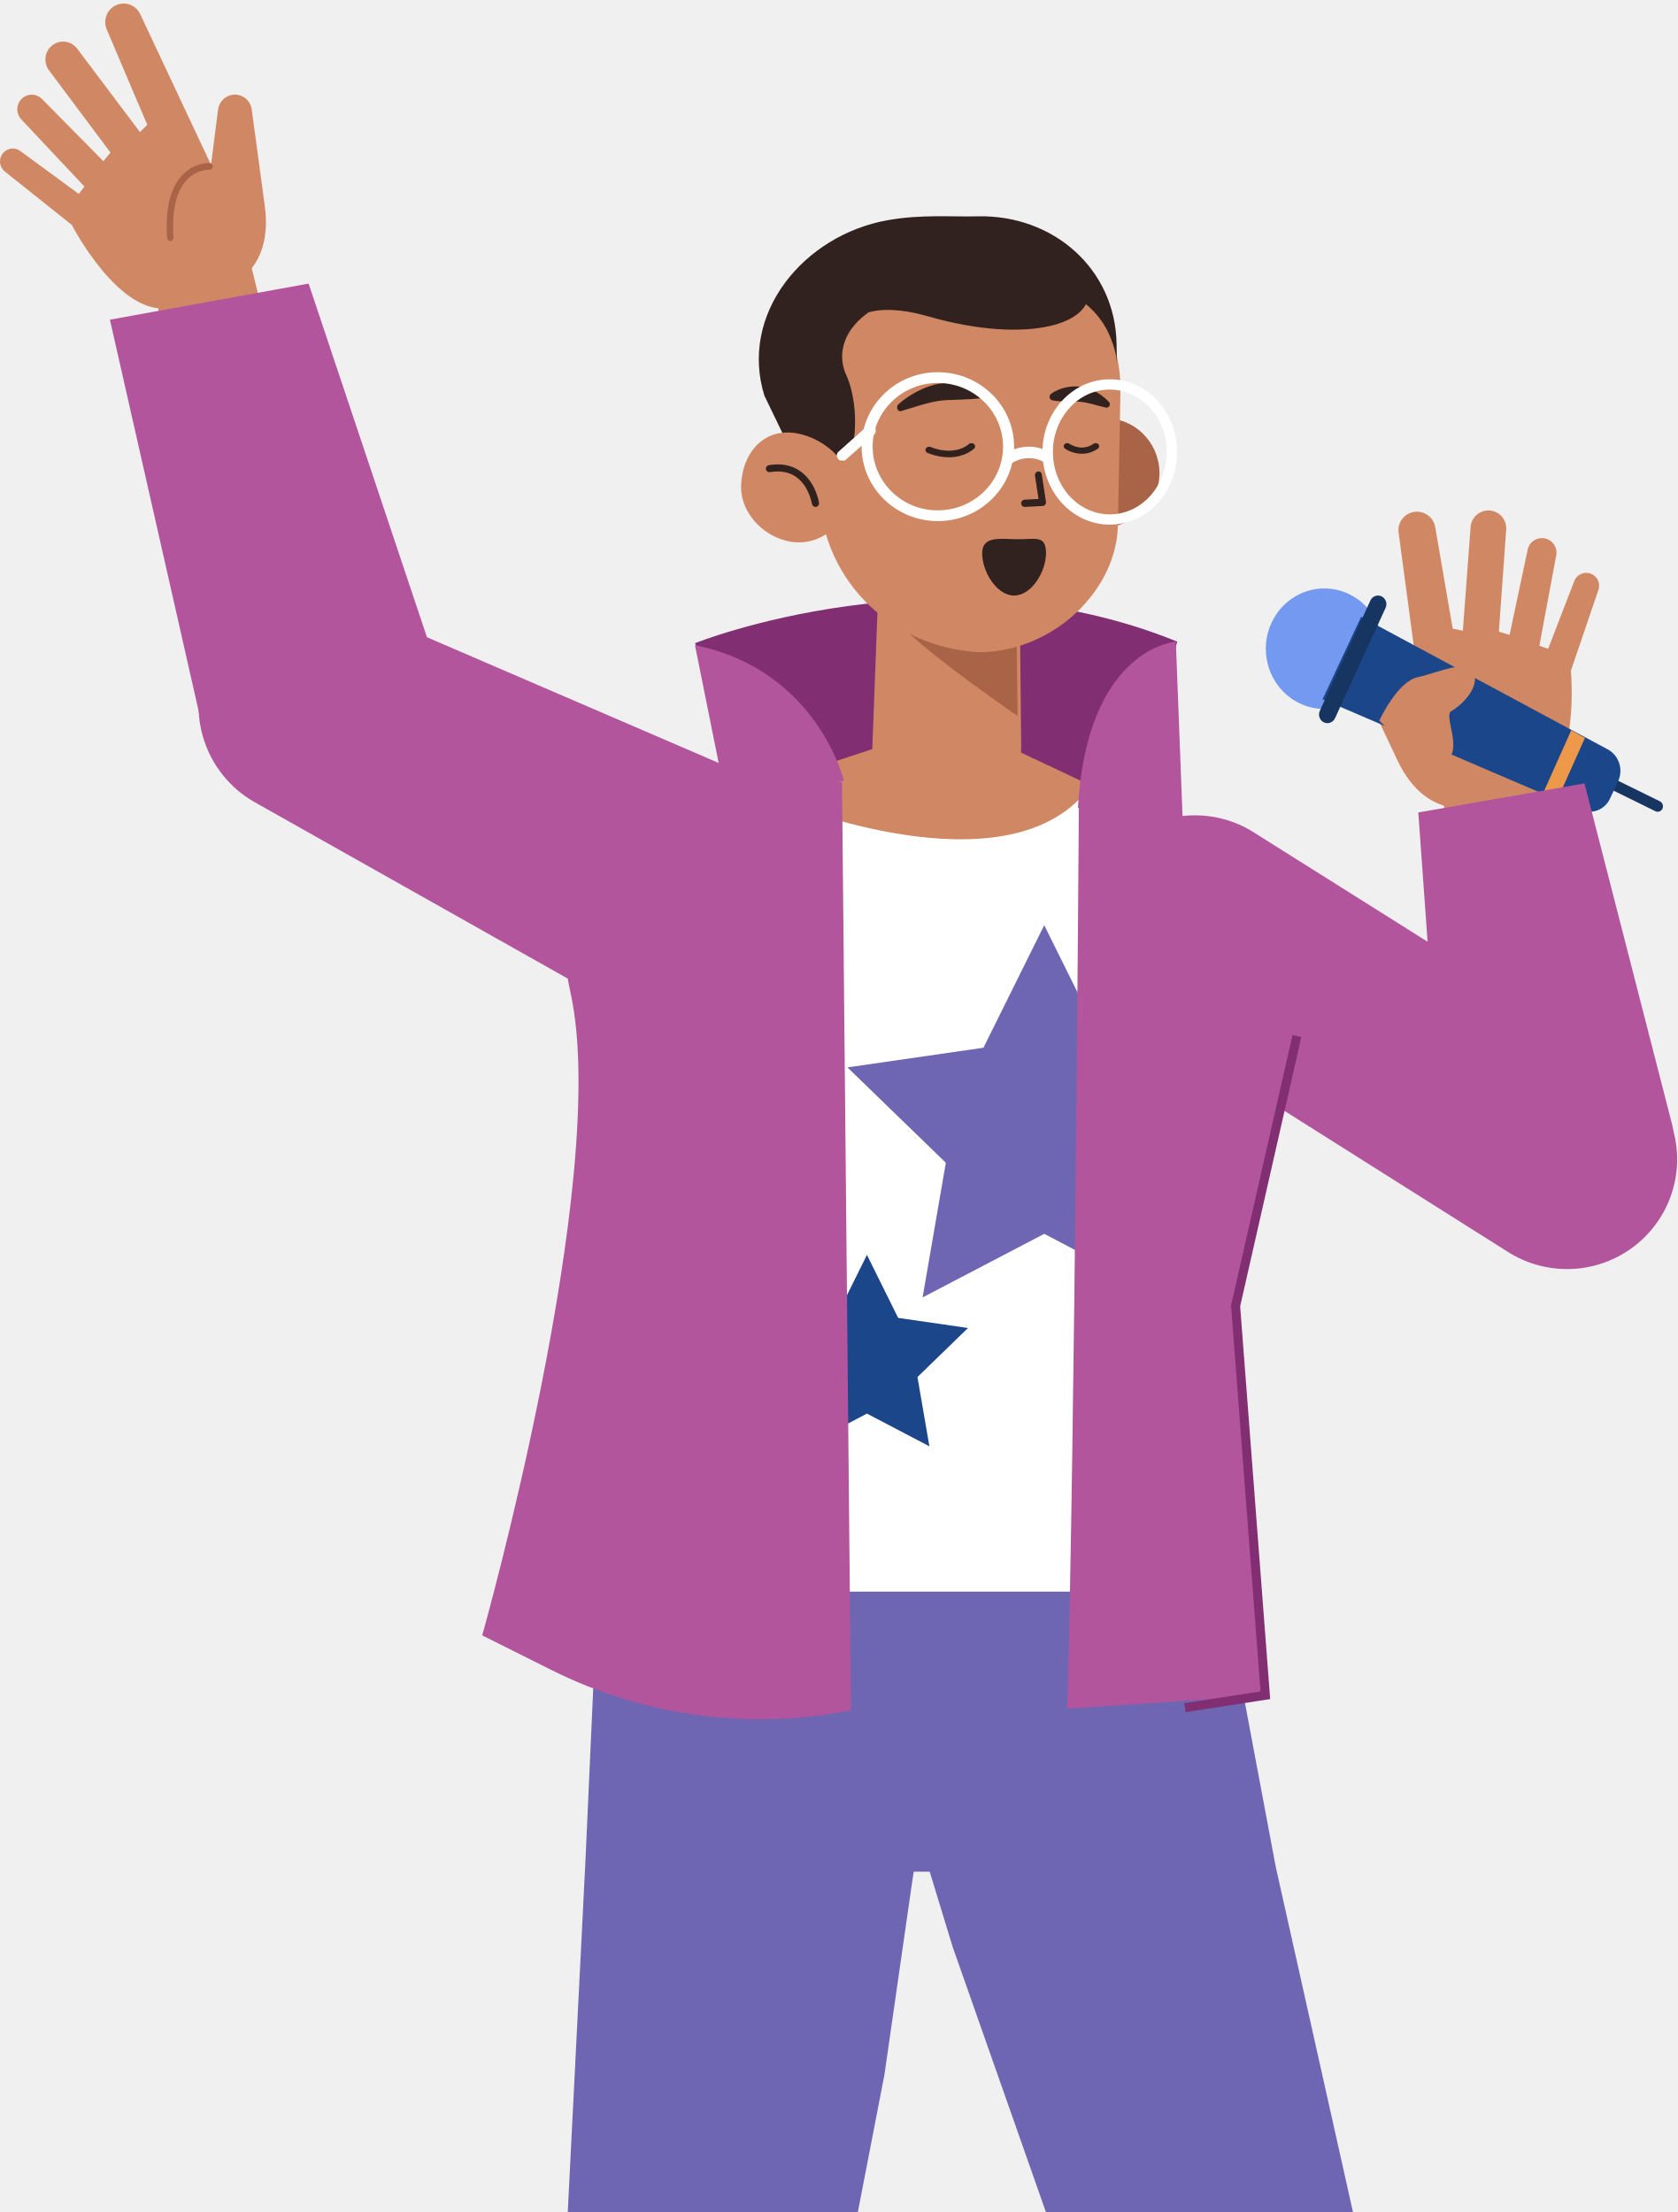
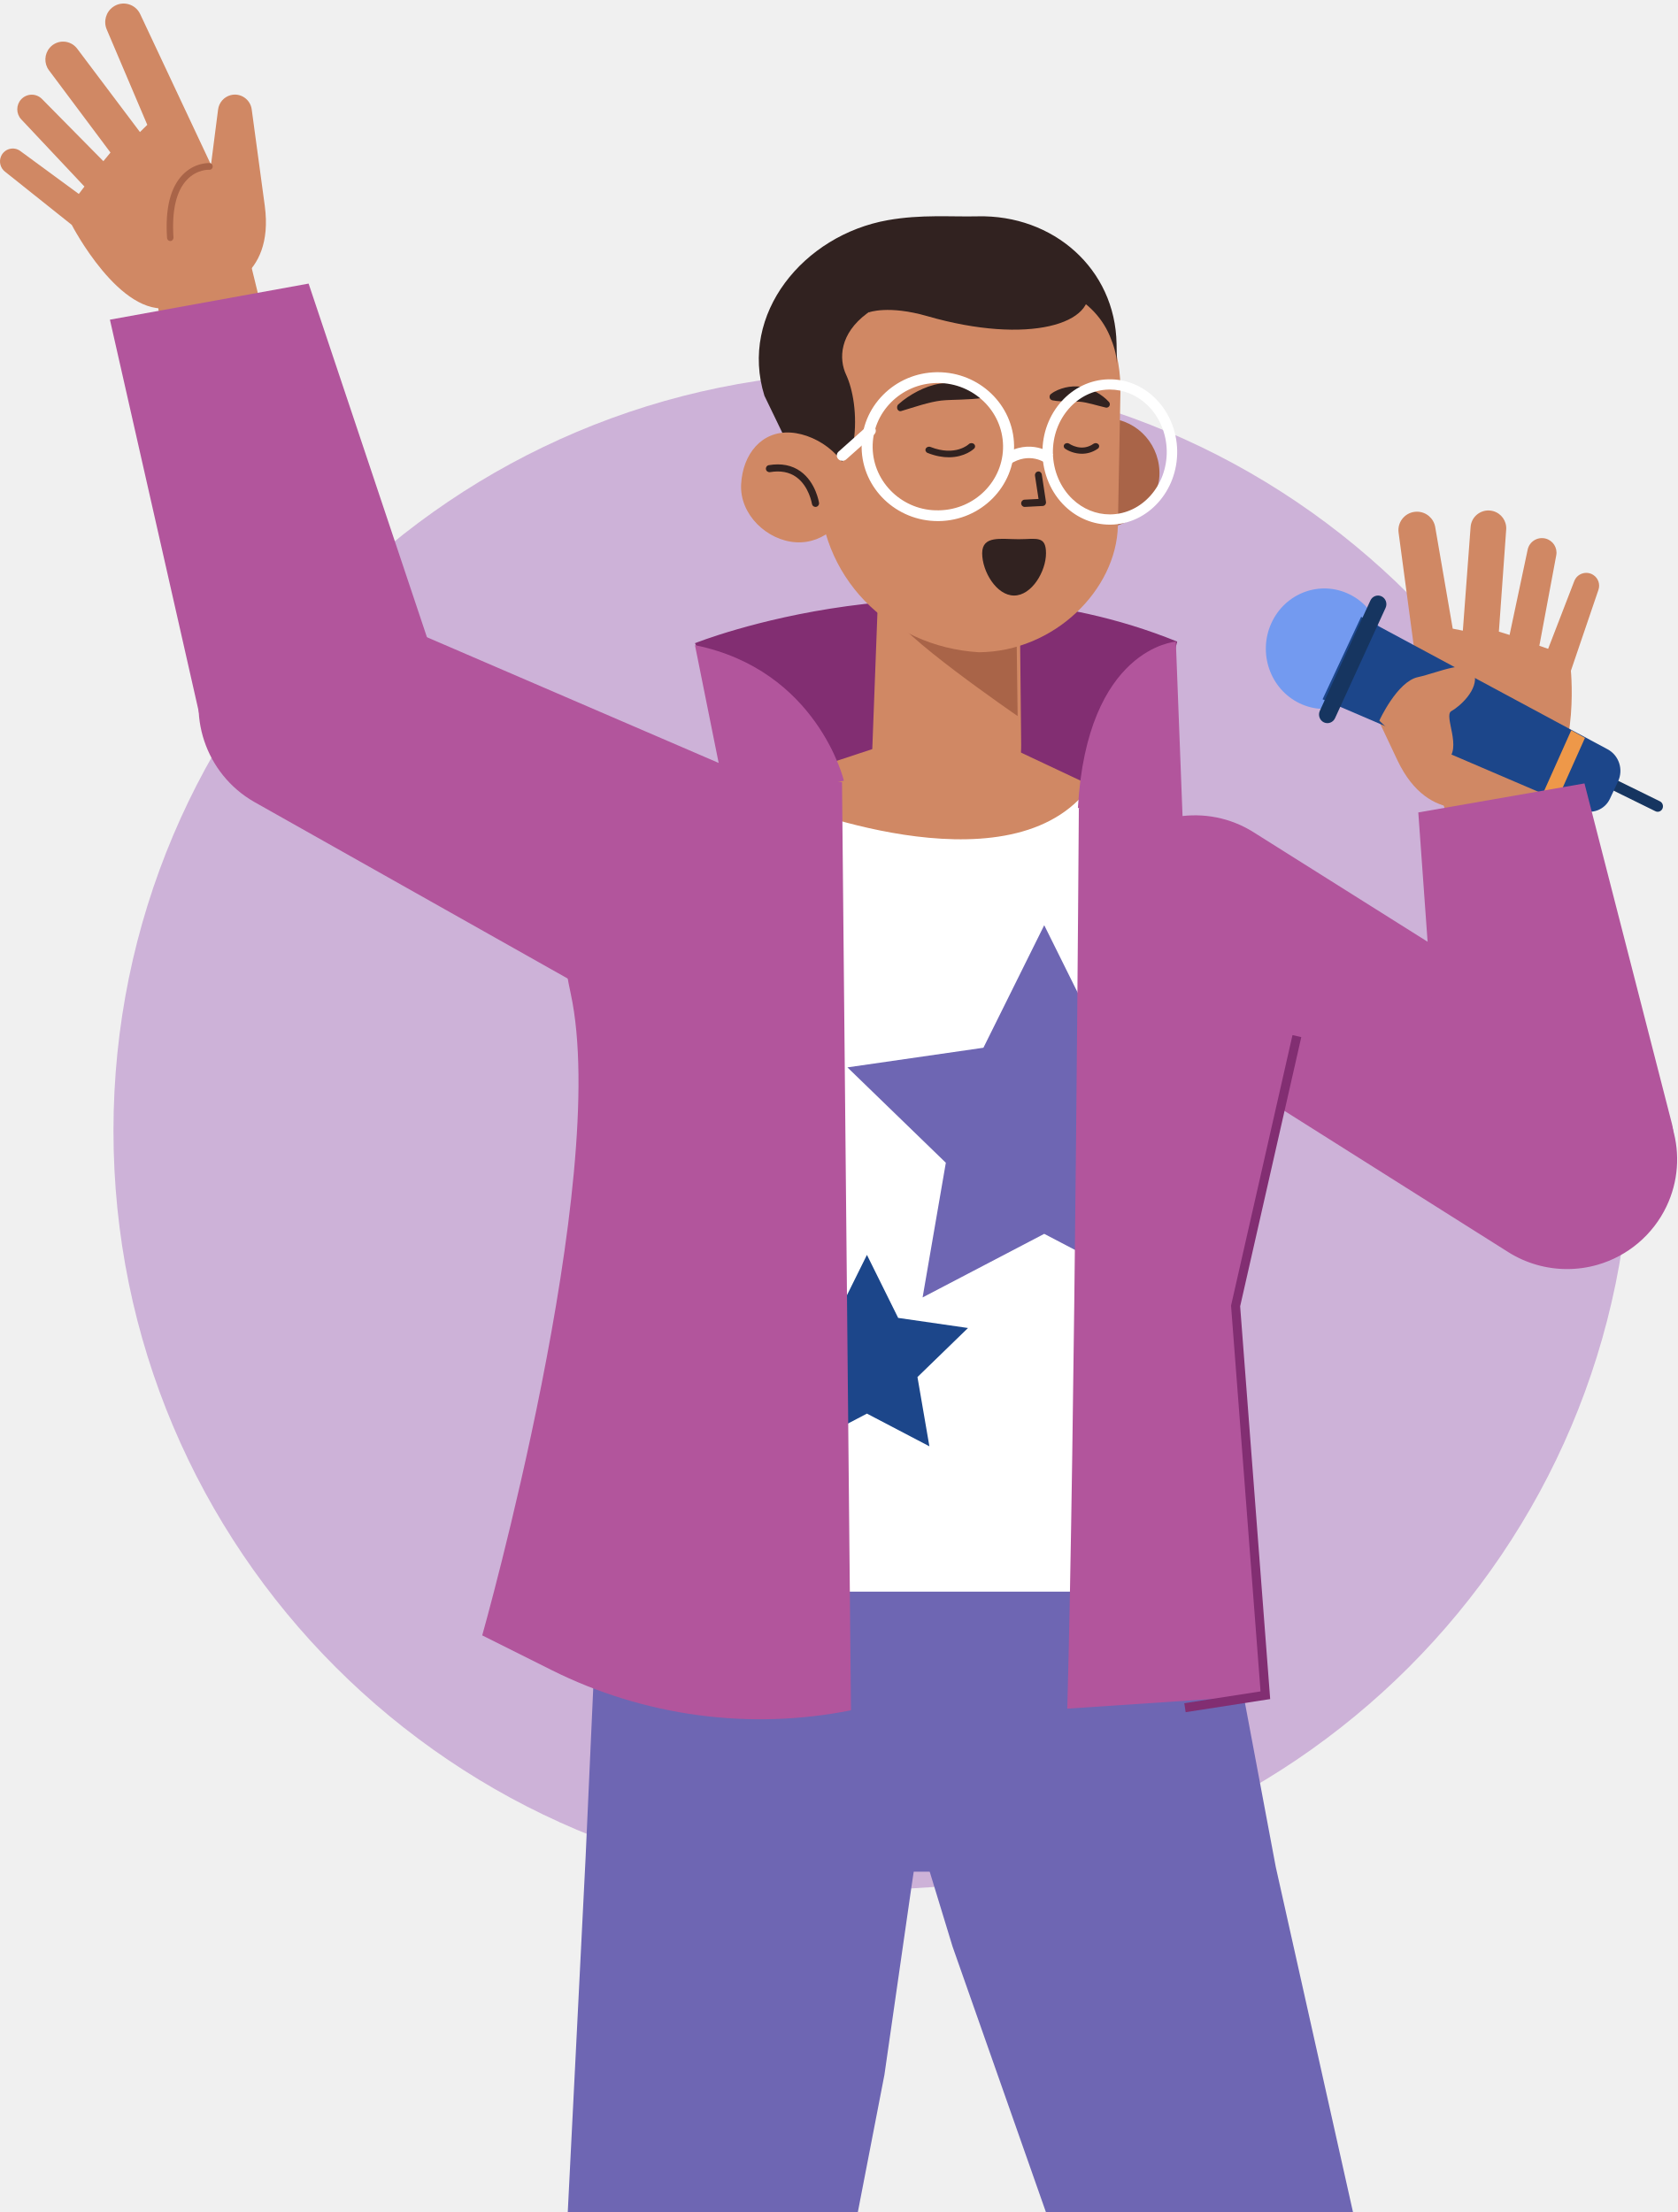
<svg xmlns="http://www.w3.org/2000/svg" width="473" height="624" viewBox="0 0 473 624" fill="none">
+   <path d="M246 533C364.189 533 460 437.189 460 319C460 200.811 364.189 105 246 105C127.811 105 32 200.811 32 319C32 437.189 127.811 533 246 533Z" fill="#CDB2D8" />
  <path d="M302 471H196V528H302V471Z" fill="#6E66B3" />
  <path d="M264.774 480.469L256.968 532.871L249.43 585.3L230.586 682.641L230.757 679.765L225.67 782.835L224.021 884.572H203.617L176.647 881.302H157.172L157 685.518L157.172 682.641L162.5 576.836L165.157 523.932L167.546 471.003L169.758 422L272 431.955L264.774 480.469Z" fill="#6E66B3" />
  <path d="M349.067 469.482L359.792 526.617L391.892 670.142C391.892 703.329 389.803 821.424 391.892 881.347L401 914L385.943 881.347L340.209 866.063C332.367 806.263 315.583 757.899 315.583 682.655L268.644 549.116L251.686 493.519L237 445.369L339.777 420L349.067 469.482Z" fill="#6E66B3" />
  <path d="M316.991 244.279C325.286 234.346 339.673 232.079 350.633 238.979L455.907 305.254C467.011 312.245 471.124 326.415 465.48 338.244C458.798 352.251 441.345 357.28 428.207 348.984L323.024 282.566C309.837 274.24 307.001 256.241 316.991 244.279Z" fill="#B2559C" />
  <path d="M441.959 358C436.134 358 430.363 356.369 425.346 353.203L320.406 286.957C312.873 282.201 307.76 274.437 306.376 265.654C304.991 256.873 307.472 247.918 313.177 241.089C323.077 229.238 340.408 226.506 353.49 234.739L458.521 300.843C471.812 309.21 476.741 326.191 469.985 340.342C466.17 348.335 459.093 354.329 450.568 356.786C447.743 357.599 444.844 358 441.959 358ZM337.001 240.331C331.05 240.331 325.17 242.884 321.14 247.708C317.346 252.25 315.698 258.206 316.62 264.048C317.538 269.89 320.94 275.056 325.95 278.219L430.89 344.463C435.886 347.618 442.009 348.489 447.69 346.851C453.37 345.215 458.083 341.223 460.624 335.899C465.125 326.472 461.842 315.161 452.987 309.589L347.956 243.485C344.58 241.359 340.775 240.331 337.001 240.331Z" fill="#B2559C" />
  <path d="M196 181.445C196 181.445 264.959 153.745 332 180.996L317.018 240H222.767L196 181.445Z" fill="#822E72" />
  <path d="M295.026 132.615C294.54 141.148 300.932 148.472 309.303 148.973C317.674 149.475 326.488 142.917 326.974 134.385C327.46 125.852 321.068 118.528 312.697 118.027C304.326 117.525 295.512 124.083 295.026 132.615Z" fill="#A96448" />
  <path d="M287.616 172.775L287.998 209.918C288.158 222.961 280.452 229.999 268.005 230C257.381 230.001 245.66 222.806 246.008 211.303L248.134 155L287.616 172.775Z" fill="#D08864" />
  <path d="M287 202C287 202 251.606 177.689 252.003 172.996C252.933 162.02 286.577 169.471 286.577 169.471L287 202Z" fill="#A96448" />
  <path d="M276.071 184C297.408 183.829 314.836 166.326 315.274 148.371L315.987 110.806C316.536 88.302 299.657 69.394 277.839 68.073C255.504 66.721 226.297 84.215 225 107.22L230.937 136.323C230.727 162.684 250.522 182.453 276.071 184Z" fill="#D08864" />
  <path d="M235.066 134L240.702 125.003C241.92 116.886 240.463 109.638 238.63 105.714C236.532 101.219 236.774 94.165 244.552 88.39C255.964 79.916 279.298 73.746 299.954 82.083C305.784 84.437 310.537 88.963 312.992 94.752C314.086 97.333 314.927 100.099 315 102.606L314.903 97C314.538 75.762 296.959 60.524 275.725 61.027C268.288 61.203 259.794 60.437 250.385 62.108C226.599 66.332 208.399 88.571 215.588 111.635L223.051 127.087L235.066 134Z" fill="#312220" />
  <path d="M209.02 136.588C208.55 145.16 216.339 152.469 224.448 152.973C232.557 153.477 239.512 146.937 239.983 138.365C240.454 129.794 231.066 122.531 222.957 122.027C214.849 121.524 209.491 128.016 209.02 136.588Z" fill="#D08864" />
  <path d="M229.991 143C229.5 143 229.071 142.645 228.993 142.151C228.986 142.101 228.185 137.164 224.577 134.581C222.602 133.168 220.115 132.691 217.178 133.19C216.623 133.27 216.107 132.916 216.014 132.371C215.923 131.827 216.291 131.31 216.84 131.217C220.329 130.636 223.337 131.222 225.774 132.971C230.067 136.055 230.953 141.616 230.989 141.854C231.072 142.398 230.691 142.905 230.142 142.988C230.092 142.995 230.041 143 229.991 143Z" fill="#312220" />
  <path d="M245 88.126C245 88.126 250.505 86 261.569 89.195C290.014 97.408 309.842 91.304 306.666 80.602L278.913 72L246.824 76.206L245 88.126Z" fill="#312220" />
  <path d="M288.976 143C288.459 143 288.028 142.576 288.001 142.029C287.974 141.465 288.391 140.985 288.927 140.957L292.893 140.752L291.896 134.189C291.811 133.632 292.174 133.106 292.705 133.019C293.256 132.906 293.738 133.312 293.821 133.867L294.988 141.557C295.032 141.843 294.956 142.137 294.783 142.361C294.608 142.589 294.35 142.724 294.074 142.739L289.024 143C289.007 143 288.99 143 288.976 143Z" fill="#312220" />
  <path d="M296.854 112.937C298.235 113.211 299.565 113.221 300.842 113.271C302.093 113.307 303.411 113.246 304.469 113.318C306.652 113.489 309.198 114.366 311.812 114.964L311.87 114.977C312.371 115.092 312.868 114.764 312.978 114.245C313.047 113.922 312.947 113.596 312.743 113.372C311.708 112.247 310.546 111.394 309.257 110.654C307.966 109.935 306.554 109.362 304.929 109.107C303.281 108.904 301.871 108.997 300.423 109.328C299.001 109.691 297.648 110.183 296.393 111.138C295.964 111.464 295.872 112.089 296.187 112.533C296.336 112.744 296.55 112.876 296.78 112.922L296.854 112.937Z" fill="#312220" />
  <path d="M277.456 110.166C275.481 109.1 273.447 108.575 271.363 108.239C269.269 107.926 267.184 107.913 264.983 108.243C262.759 108.583 260.728 109.396 258.791 110.366C256.863 111.378 255.046 112.548 253.354 114.075C252.957 114.433 252.883 115.106 253.188 115.577C253.416 115.929 253.791 116.069 254.132 115.968L254.17 115.957C258.028 114.809 261.858 113.43 265.47 112.994C267.285 112.801 269.256 112.814 271.197 112.72C273.15 112.623 275.145 112.57 277.166 112.246L277.206 112.24C277.71 112.159 278.062 111.609 277.991 111.011C277.945 110.63 277.732 110.318 277.456 110.166Z" fill="#312220" />
  <path d="M267.601 129C265.896 129 263.896 128.673 261.615 127.778C261.096 127.574 260.86 127.031 261.085 126.566C261.313 126.097 261.923 125.885 262.435 126.09C269.454 128.846 273.189 125.335 273.223 125.296C273.607 124.923 274.252 124.898 274.672 125.245C275.086 125.591 275.112 126.173 274.728 126.548C274.59 126.681 272.135 129 267.601 129Z" fill="#312220" />
  <path d="M305.128 128C303.084 128 301.313 127.224 300.371 126.561C299.948 126.261 299.876 125.712 300.211 125.334C300.545 124.958 301.163 124.89 301.591 125.185C301.731 125.284 305.074 127.536 308.402 125.187C308.833 124.89 309.45 124.953 309.787 125.33C310.124 125.71 310.053 126.259 309.628 126.561C308.12 127.622 306.557 128 305.128 128Z" fill="#312220" />
  <path d="M312.996 148C308.367 148 303.921 146.194 300.446 142.893C296.436 139.084 294.089 133.596 294.003 127.834C293.833 116.531 302.215 107.187 312.689 107.003C317.432 106.92 321.996 108.732 325.551 112.107C329.561 115.914 331.911 121.404 331.997 127.166C332.167 138.469 323.785 147.813 313.313 147.998C313.207 148 313.1 148 312.996 148ZM313.001 109.89C312.915 109.89 312.829 109.892 312.74 109.892C303.888 110.049 296.802 118.078 296.947 127.789C297.023 132.789 299.043 137.537 302.494 140.815C305.415 143.591 309.136 145.11 312.996 145.11C313.085 145.11 313.171 145.108 313.258 145.108C322.112 144.951 329.198 136.922 329.053 127.211C328.977 122.209 326.955 117.463 323.503 114.185C320.579 111.41 316.861 109.89 313.001 109.89Z" fill="white" />
  <path d="M264.492 147C252.803 147 243.196 137.806 243.003 126.343C242.909 120.736 245.058 115.427 249.051 111.397C253.047 107.365 258.409 105.094 264.149 105.002C264.266 105.002 264.386 105 264.503 105C276.197 105 285.804 114.197 285.997 125.657C286.188 137.234 276.701 146.806 264.851 146.998C264.732 146.998 264.612 147 264.492 147ZM264.503 108.036C264.401 108.036 264.302 108.036 264.2 108.038C254.059 108.2 245.943 116.388 246.111 126.293C246.276 136.198 254.723 144.218 264.8 143.962C274.938 143.8 283.054 135.609 282.889 125.707C282.726 115.901 274.506 108.036 264.503 108.036Z" fill="white" />
  <path d="M284.752 131L283 128.304C290.582 123.298 296.744 127.98 297 128.18L295.044 130.728L296.022 129.454L295.052 130.734C294.863 130.591 290.383 127.273 284.752 131Z" fill="white" />
  <path d="M237.581 130C237.159 130 236.74 129.84 236.429 129.525C235.831 128.92 235.862 127.97 236.499 127.401L244.337 120.409C244.973 119.838 245.973 119.87 246.571 120.475C247.169 121.081 247.138 122.031 246.501 122.599L238.663 129.591C238.358 129.865 237.97 130 237.581 130Z" fill="white" />
  <path d="M256.061 208L217 220.901C217 220.901 225.484 231.992 258.609 236.243C267.237 237.35 276.025 237.284 284.589 235.77C294.709 233.982 305.87 230.026 307 221.282L278.805 208H256.061Z" fill="#D08864" />
  <path d="M308 449H217L220.754 226.211C220.754 226.211 283.273 251.977 306.57 223L308 449Z" fill="white" />
  <path d="M61.031 81.879C61.031 81.879 77.494 79.099 74.675 58.061L70.99 30.866C70.6 27.992 67.809 26.109 65.031 26.848C63.145 27.35 61.75 28.957 61.504 30.91L59.506 46.477L39.545 3.993C38.177 1.08 34.552 0.096 31.922 1.924C29.886 3.339 29.122 6.01 30.098 8.304L41.539 35.217L39.47 37.251L21.769 13.732C19.864 11.201 16.144 11.059 14.055 13.438C12.477 15.236 12.373 17.908 13.806 19.825L31.16 43.036L29.152 45.467L11.843 27.925C10.211 26.272 7.547 26.316 5.97 28.023C4.499 29.616 4.509 32.091 5.995 33.671L23.817 52.628L22.225 54.709L5.717 42.595C3.861 41.233 1.233 41.948 0.307 44.069V44.069C-0.356 45.586 0.081 47.363 1.369 48.391L20.239 63.441C20.239 63.441 33.889 89.848 48.051 86.747L61.031 81.879Z" fill="#D08864" />
  <path d="M48.019 68C47.545 68 47.145 67.619 47.112 67.123C46.563 58.915 48.029 52.934 51.47 49.347C54.893 45.777 58.972 45.992 59.149 46.007C59.648 46.039 60.028 46.483 59.998 47.002C59.971 47.521 59.569 47.933 59.039 47.888C58.893 47.884 55.561 47.728 52.732 50.704C49.699 53.894 48.419 59.375 48.926 66.992C48.961 67.511 48.583 67.961 48.081 67.997C48.061 67.999 48.039 68 48.019 68Z" fill="#A96448" />
  <path d="M44 83.274L51.371 127L82 120.706L69.376 69L44 83.274Z" fill="#D08864" />
  <path d="M432.187 223.834C445.838 218.682 443.034 189.224 443.034 189.224L450.808 166.378C451.339 164.818 450.743 163.098 449.359 162.196L449.359 162.196C447.425 160.935 444.816 161.774 443.987 163.923L436.615 183.034L434.14 182.169L438.906 156.64C439.304 154.511 437.969 152.443 435.86 151.92C433.601 151.359 431.325 152.777 430.845 155.046L425.743 179.116L422.726 178.187L424.787 149.37C424.957 146.989 423.418 144.819 421.108 144.183C418.052 143.342 414.985 145.492 414.75 148.642L412.562 177.906L409.709 177.342L404.765 148.669C404.343 146.224 402.247 144.416 399.758 144.349C396.543 144.263 394.015 147.062 394.44 150.237L400.641 196.537L390.501 184.658C389.232 183.165 387.18 182.589 385.314 183.201C382.566 184.102 381.229 187.195 382.46 189.803L394.113 214.475C403.154 233.544 418.576 226.868 418.576 226.868L432.187 223.834Z" fill="#D08864" />
  <path d="M421.077 208C420.754 208 420.439 207.827 420.27 207.52C416.627 200.877 412.6 197.032 408.301 196.088C404.297 195.205 401.501 197.257 401.474 197.277C401.063 197.588 400.485 197.496 400.183 197.083C399.878 196.667 399.963 196.083 400.374 195.777C400.516 195.672 403.884 193.208 408.692 194.261C413.536 195.323 417.973 199.479 421.884 206.612C422.131 207.064 421.972 207.633 421.526 207.883C421.382 207.964 421.228 208 421.077 208Z" fill="#A96448" />
  <path d="M405 221.044L422.424 271L452 259.434L434.444 219L405 221.044Z" fill="#D08864" />
  <path d="M203.359 269.952C195.44 280.286 191.616 288.131 180.348 281.627L74.031 221.644C62.613 215.054 57.918 200.955 63.1 188.82C69.236 174.45 86.534 168.685 100.044 176.507L210.777 224.25C224.337 232.1 212.894 257.508 203.359 269.952Z" fill="#B2559C" />
  <path d="M187.539 289C184.664 289 181.403 288.096 177.641 285.928L71.642 226.19C57.936 218.291 52.31 201.414 58.51 186.911C62.012 178.718 68.867 172.407 77.316 169.594C85.662 166.812 94.809 167.702 102.464 172.023L213.192 219.749C217.606 222.303 220.494 226.441 221.54 231.718C224.369 245.979 213.471 264.927 207.315 272.956C206.459 274.069 205.654 275.153 204.882 276.193C200.346 282.298 195.366 289 187.539 289ZM87.15 178.408C84.945 178.408 82.733 178.759 80.6 179.467C74.972 181.342 70.408 185.547 68.074 191.002C63.945 200.664 67.693 211.904 76.793 217.15L182.789 276.886C188.318 280.067 189.474 279.488 196.532 269.986C197.337 268.906 198.172 267.778 199.061 266.619C206.403 257.049 213.002 242.138 211.336 233.746C210.891 231.497 209.896 229.948 208.214 228.896L97.537 181.192C94.35 179.348 90.759 178.408 87.15 178.408Z" fill="#B2559C" />
  <path d="M37 94.428L62.082 205L122 201.15L83.439 86L37 94.428Z" fill="#B2559C" />
  <path d="M58.154 210L31 90.18L87.036 80L129 205.441L58.154 210ZM43.526 98.41L66.348 199.116L114.88 195.995L80.019 91.78L43.526 98.41Z" fill="#B2559C" />
  <path d="M452.14 219.886C452.486 219.117 453.371 218.785 454.108 219.146L468.152 226.056C468.888 226.419 469.206 227.345 468.86 228.114C468.513 228.883 467.628 229.215 466.892 228.854L452.848 221.943C452.113 221.581 451.793 220.656 452.14 219.886Z" fill="#163560" />
  <path d="M358.574 175.762C362.453 167.271 372.282 163.624 380.525 167.622C388.767 171.62 392.305 181.744 388.427 190.238C384.546 198.73 374.717 202.376 366.476 198.377C358.232 194.38 354.695 184.256 358.574 175.762Z" fill="#739AF0" />
  <path d="M383.876 174L442.973 205.789L444.745 206.738L446.943 207.914L453.373 211.363C456.598 213.09 457.904 217.076 456.341 220.418L454.044 225.328C452.593 228.432 448.967 229.837 445.833 228.487L438.738 225.46L436.455 224.468L434.606 223.682L373 197.261L383.876 174Z" fill="#1C468A" />
  <path d="M372.224 200.531L386.488 169.397C387.044 168.185 388.461 167.66 389.641 168.231C390.819 168.801 391.33 170.258 390.776 171.47L376.512 202.604C375.957 203.814 374.539 204.339 373.36 203.77C372.179 203.199 371.67 201.742 372.224 200.531Z" fill="#163560" />
  <path d="M443.138 206L444.862 206.965L447 208.161L439.019 226L436.798 224.991L435 224.192L443.138 206Z" fill="#EE9849" />
  <path d="M389 203.293C389 203.293 394.009 192.297 399.871 191.021C405.732 189.745 414.46 185.525 415.795 190.027C417.13 194.529 411.594 199.362 409.314 200.613C407.035 201.865 412.571 211.214 408.012 214.512C403.453 217.811 389 203.293 389 203.293Z" fill="#D08864" />
  <path d="M294.5 261L311.65 295.564L350 301.106L322.25 328.011L328.801 366L294.5 348.064L260.199 366L266.75 328.011L239 301.106L277.35 295.564L294.5 261Z" fill="#6E66B3" />
  <path d="M244.5 354L253.307 371.776L273 374.626L258.75 388.463L262.114 408L244.5 398.776L226.886 408L230.25 388.463L216 374.626L235.693 371.776L244.5 354Z" fill="#1C468A" />
  <path d="M304.263 228C304.263 228 303.121 406.599 301 482L356.327 478.314L347.908 368.126L372.866 264.269C375.055 250.68 349.95 234.829 334.154 231.774L304.263 228Z" fill="#B2559C" />
  <path d="M334 243L331.621 181C331.621 181 306.586 182.697 304 227.872L334 243Z" fill="#B2559C" />
  <path d="M334.388 483L334 480.473L355.506 477.14L347.189 368.314L347.232 368.127L364.517 292L367 292.566L349.757 368.506L358.225 479.303L334.388 483Z" fill="#822E72" />
  <path d="M211.267 219H190.647C158.416 219 154.138 248.757 160.958 280.282C172.31 332.749 136 461.336 136 461.336L155.506 471.098C181.628 484.171 211.355 488.172 240 482.471L237.472 220.655L211.267 219Z" fill="#B2559C" />
  <path d="M238 220.231C238 220.231 230.564 189.016 196 182L205.249 228L238 220.231Z" fill="#B2559C" />
  <path d="M406 233.559L412.478 324.18L456.972 331C463.52 331 468.309 324.794 466.679 318.422L443.338 227L406 233.559Z" fill="#B2559C" />
  <path d="M456.724 336L455.939 335.942L407.139 328.503L400 229.186L446.868 221L471.512 316.954C472.695 321.55 471.703 326.34 468.788 330.094C465.876 333.847 461.477 336 456.724 336ZM416.918 319.485L457.049 325.602C458.438 325.511 459.71 324.839 460.57 323.728C461.499 322.531 461.817 321.004 461.438 319.538L439.186 232.889L411.044 237.804L416.918 319.485Z" fill="#B2559C" />
  <path d="M295 156.082C295 161.201 290.971 168 286 168C281.029 168 277 161.201 277 156.082C277 150.963 282.315 152.11 287.286 152.11C292.256 152.11 295 150.963 295 156.082Z" fill="#312220" />
</svg>
